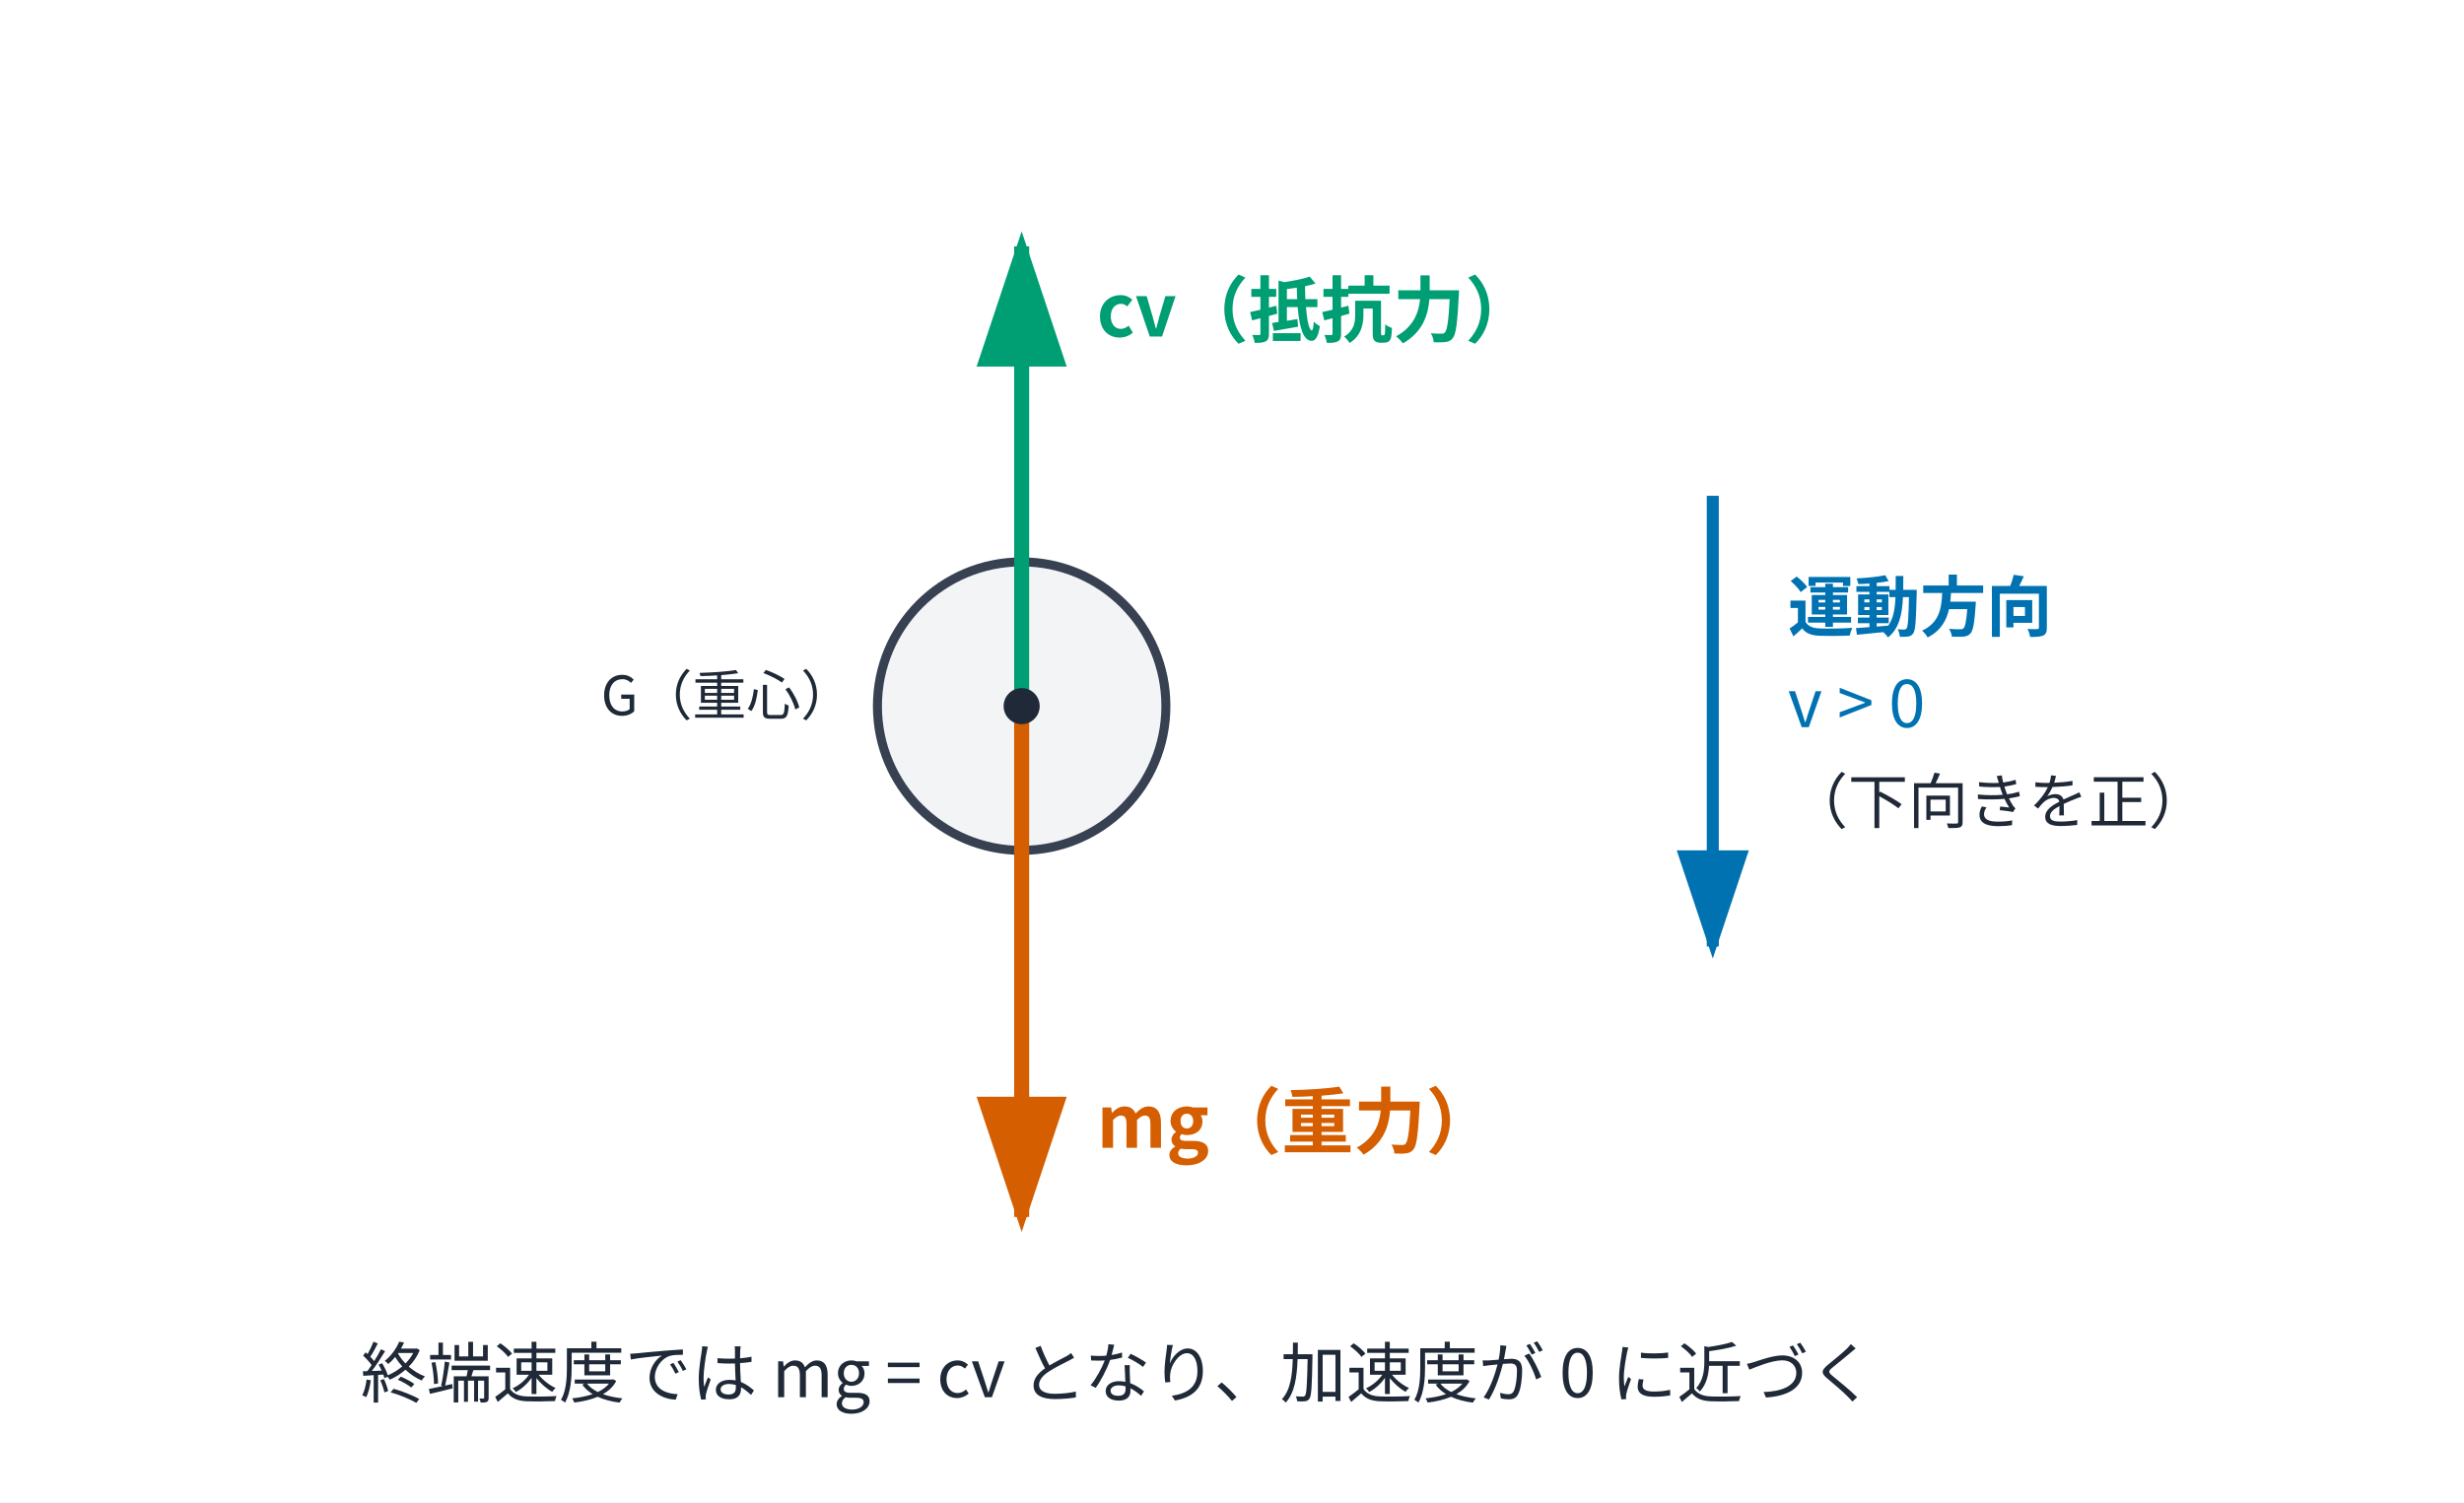
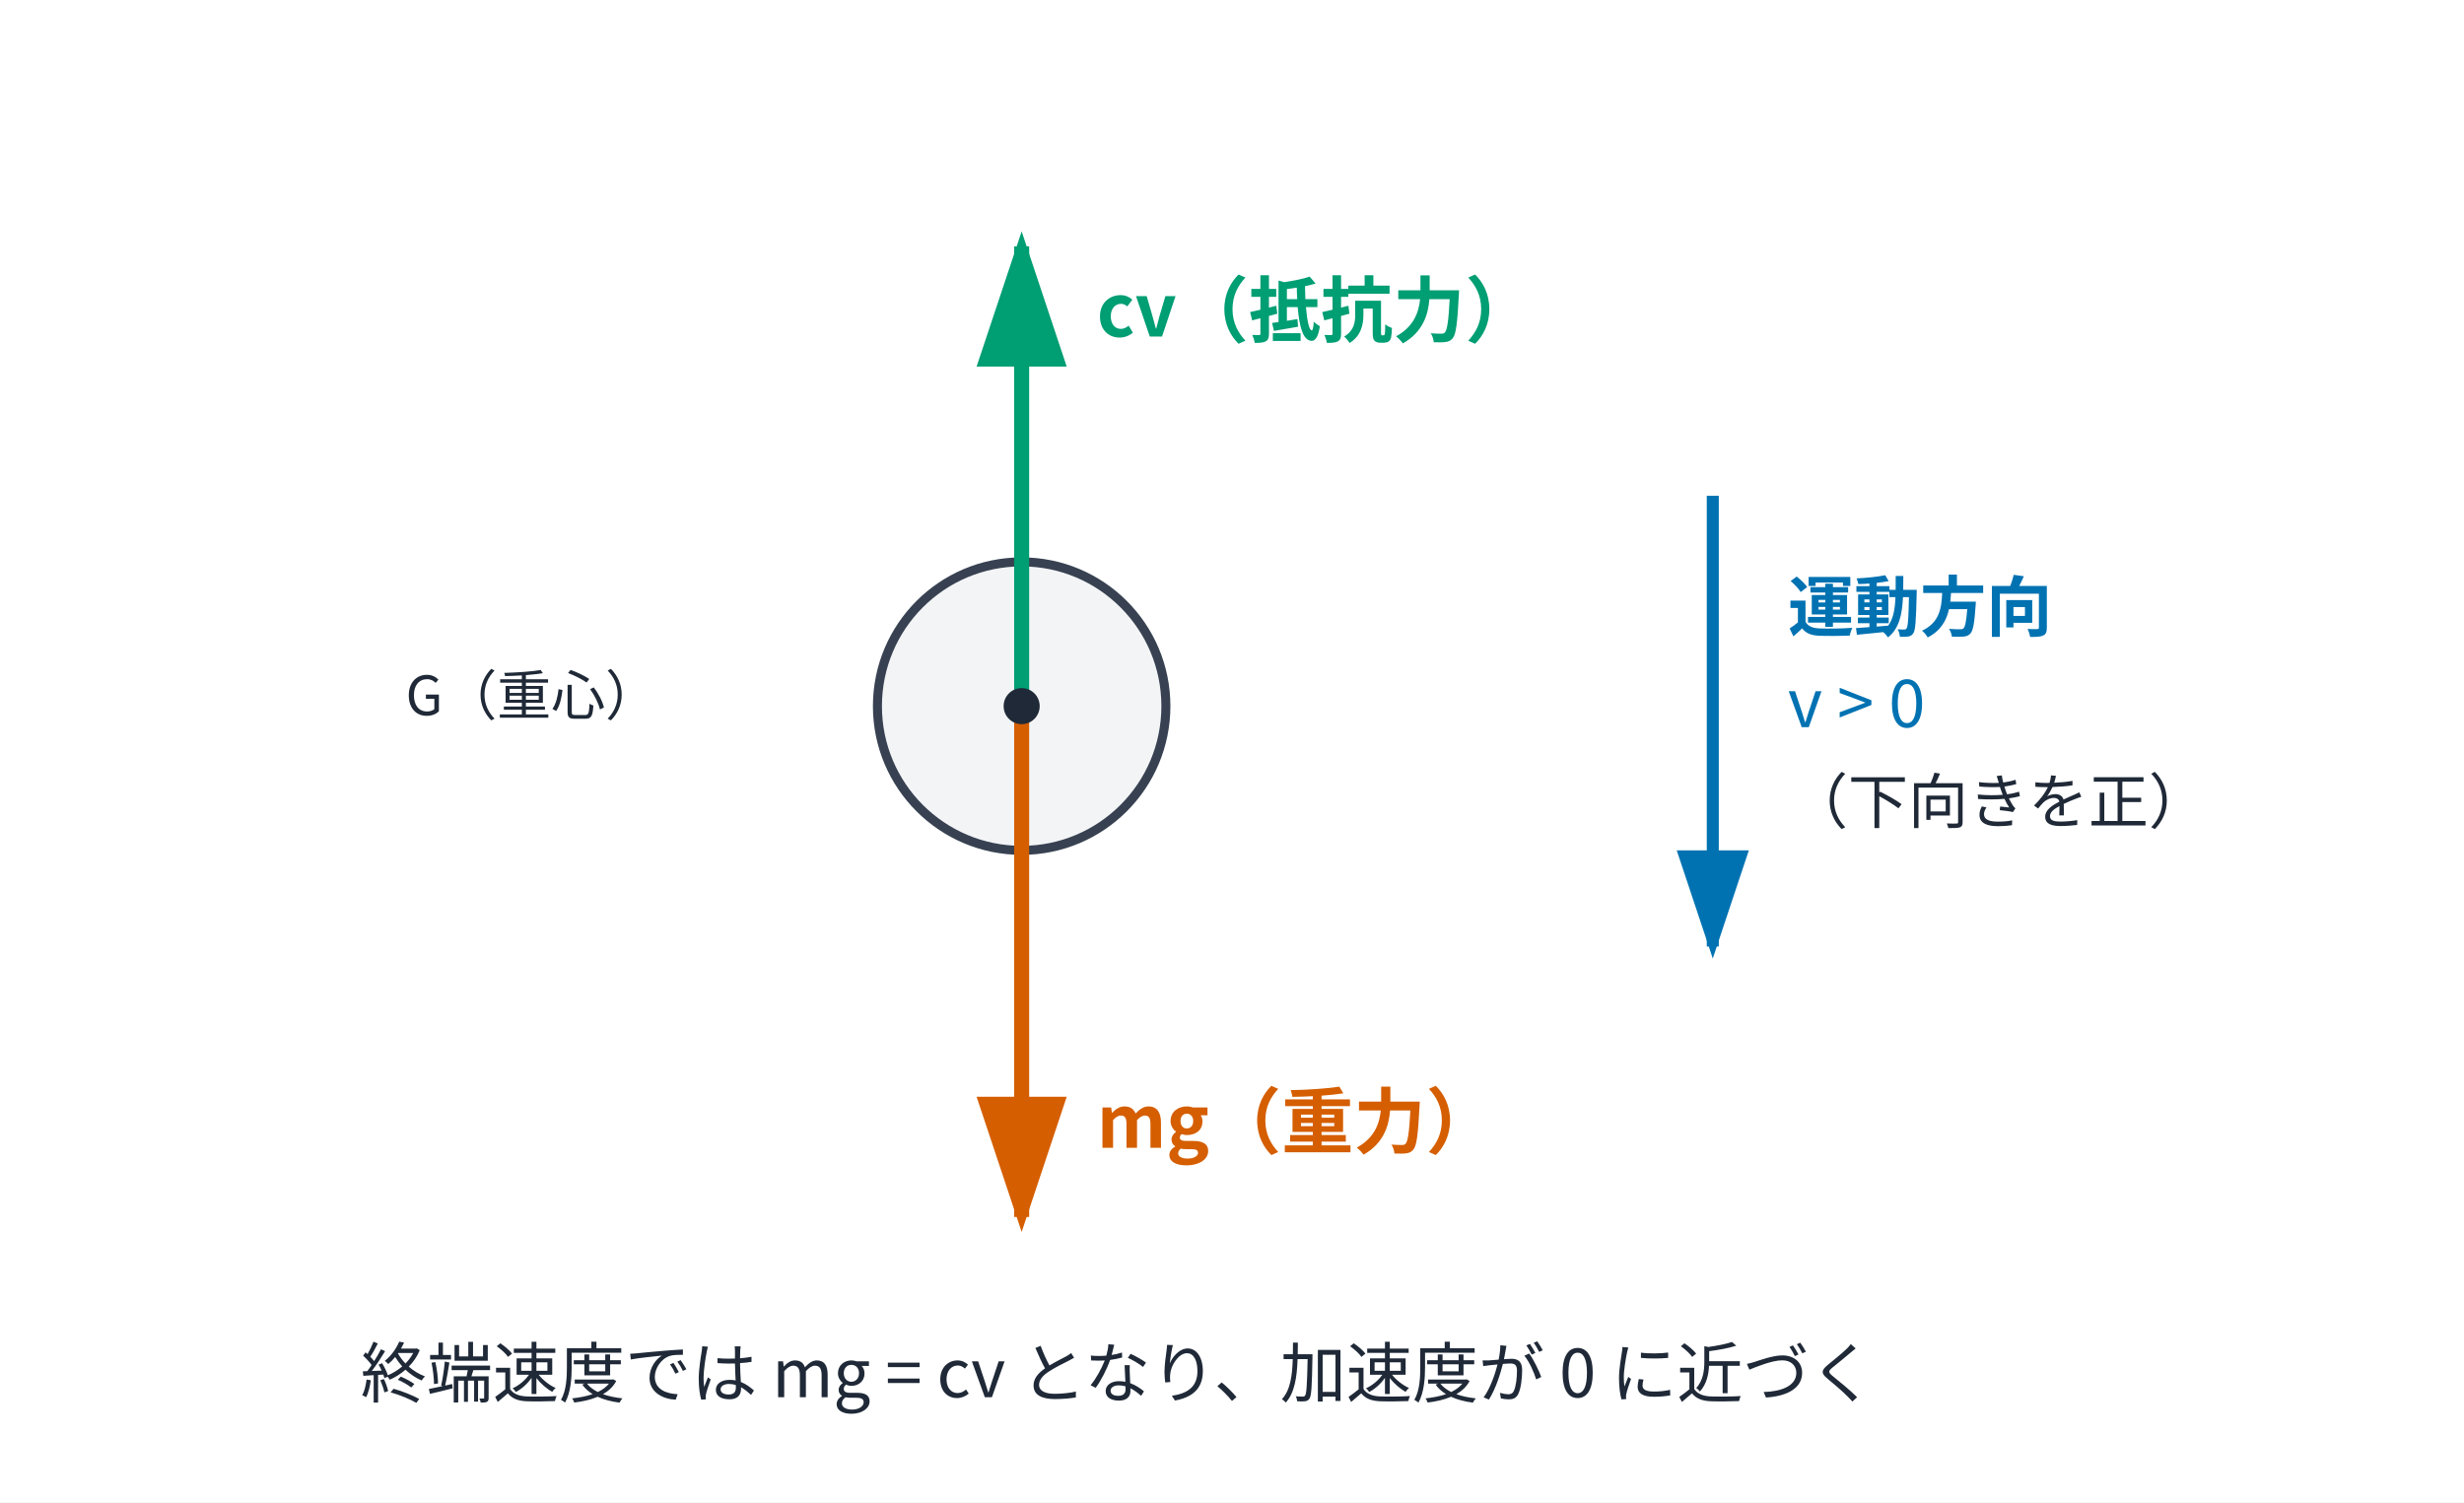
<svg xmlns="http://www.w3.org/2000/svg" data-layout-lint="strict" viewBox="0 0 820 500" role="img" aria-labelledby="title desc">
  <rect width="820" height="500" fill="white" />
  <defs>
    <marker id="arrow-blue" markerWidth="10" markerHeight="10" refX="8" refY="3" orient="auto">
      <path d="M0,0 L0,6 L9,3 z" fill="#0072B2" />
    </marker>
    <marker id="arrow-orange" markerWidth="10" markerHeight="10" refX="8" refY="3" orient="auto">
      <path d="M0,0 L0,6 L9,3 z" fill="#D55E00" />
    </marker>
    <marker id="arrow-green" markerWidth="10" markerHeight="10" refX="8" refY="3" orient="auto">
      <path d="M0,0 L0,6 L9,3 z" fill="#009E73" />
    </marker>
  </defs>
  <circle cx="340" cy="235" r="48" fill="#F3F4F6" stroke="#374151" stroke-width="3" />
-   <text x="200" y="238" font-family="Noto Sans CJK JP, sans-serif" font-size="18" fill="#1F2937">G（重心）</text>
+   <text x="135" y="238" font-family="Noto Sans CJK JP, sans-serif" font-size="18" fill="#1F2937">G（重心）</text>
  <line x1="340" y1="235" x2="340" y2="82" stroke="#009E73" stroke-width="5" marker-end="url(#arrow-green)" />
  <line x1="340" y1="235" x2="340" y2="405" stroke="#D55E00" stroke-width="5" marker-end="url(#arrow-orange)" />
  <circle cx="340" cy="235" r="6" fill="#1F2937" />
  <text x="365" y="112" font-family="Noto Sans CJK JP, sans-serif" font-size="24" fill="#009E73" font-weight="700">cv（抵抗力）</text>
  <text x="365" y="382" font-family="Noto Sans CJK JP, sans-serif" font-size="24" fill="#D55E00" font-weight="700">mg（重力）</text>
  <line x1="570" y1="165" x2="570" y2="315" stroke="#0072B2" stroke-width="4" marker-end="url(#arrow-blue)" />
  <text x="595" y="210" font-family="Noto Sans CJK JP, sans-serif" font-size="22" fill="#0072B2" font-weight="700">運動方向</text>
  <text x="595" y="242" font-family="Noto Sans CJK JP, sans-serif" font-size="22" fill="#0072B2">v &gt; 0</text>
  <text x="595" y="274" font-family="Noto Sans CJK JP, sans-serif" font-size="20" fill="#1F2937">（下向きを正）</text>
  <text x="120" y="465" font-family="Noto Sans CJK JP, sans-serif" font-size="22" fill="#1F2937">終端速度では mg = cv となり、加速度が 0 に近づく</text>
</svg>
